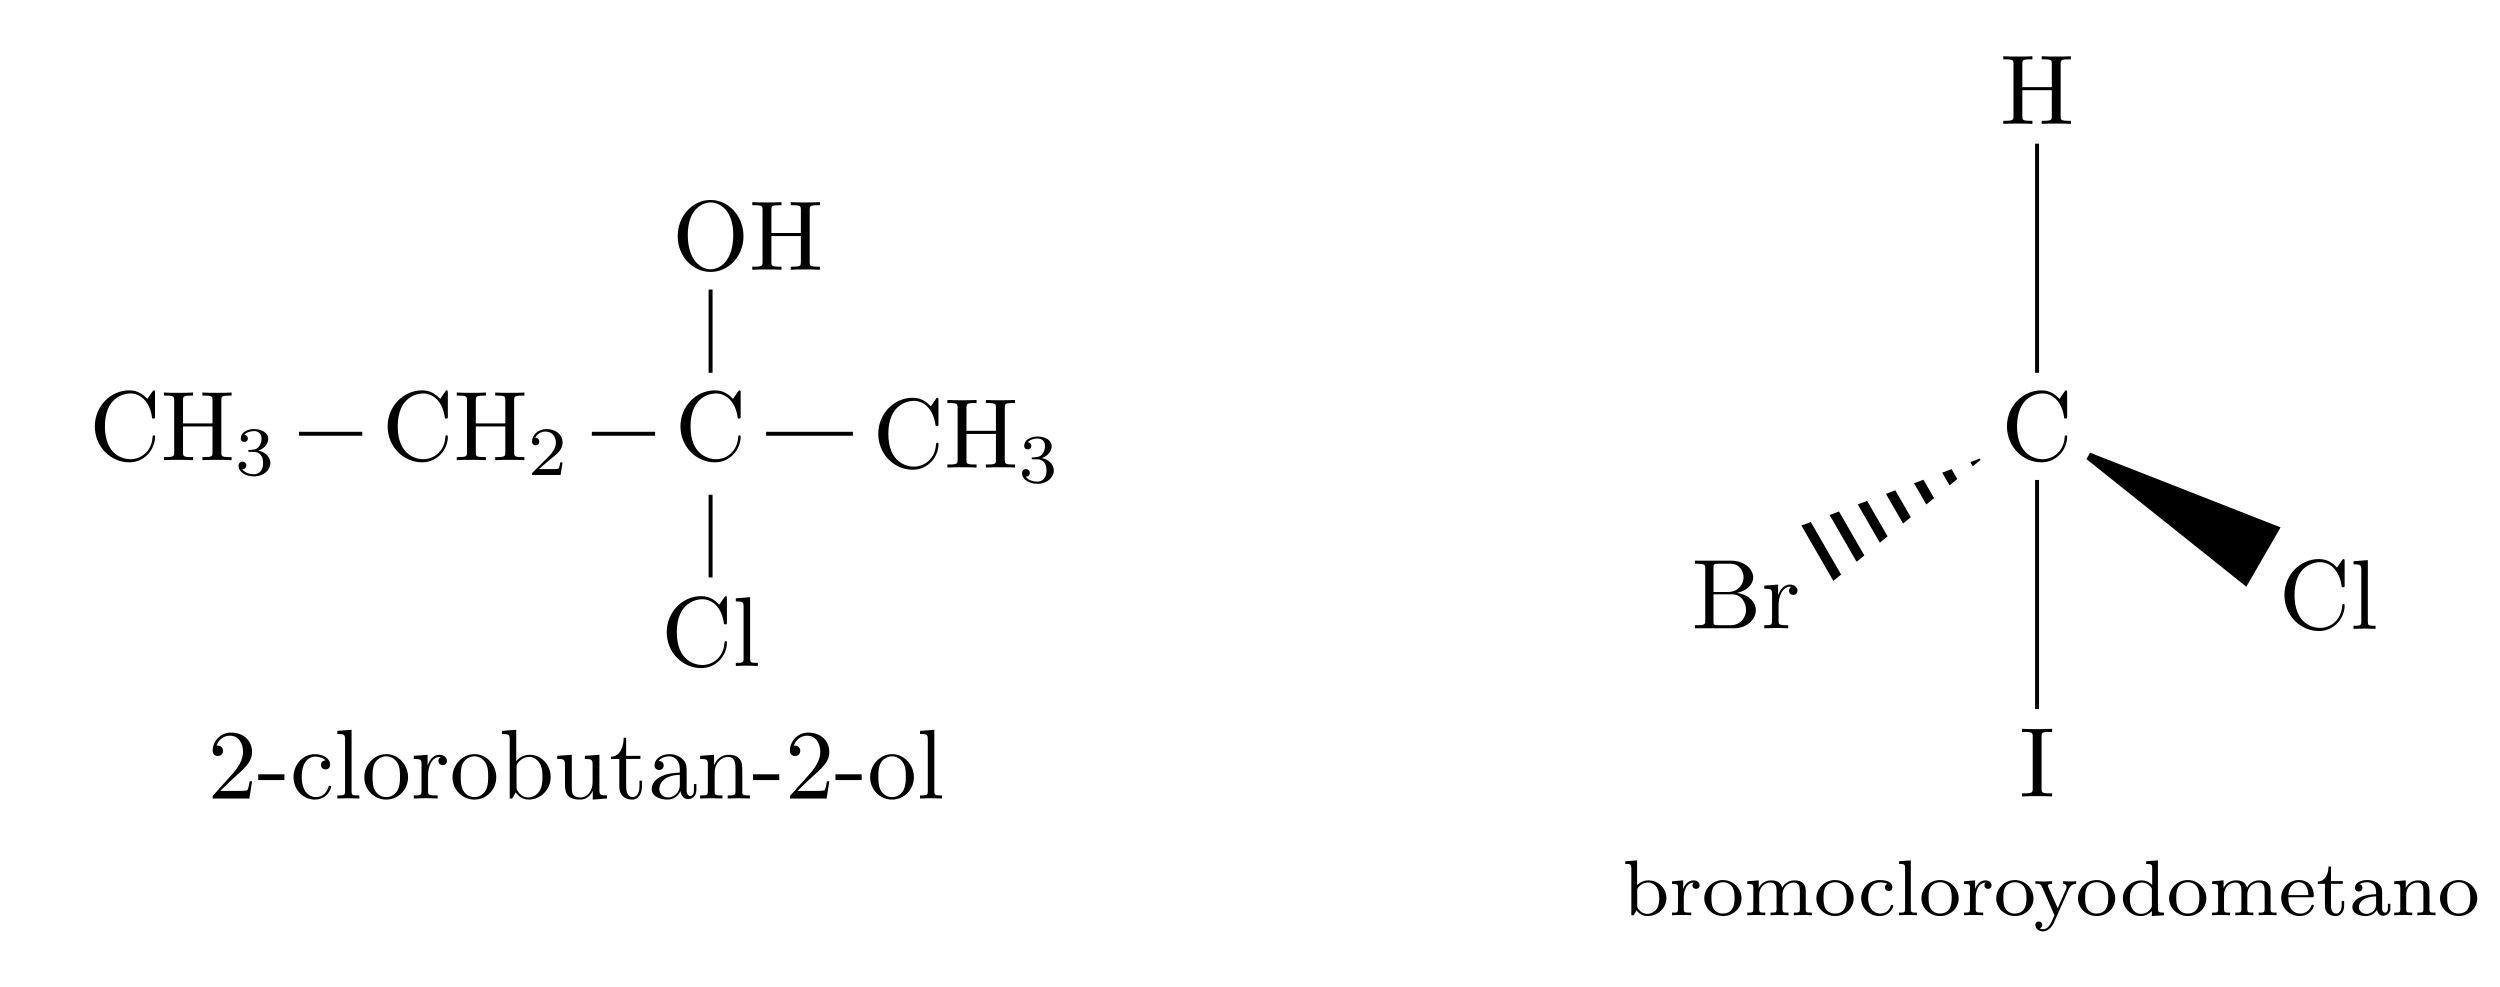
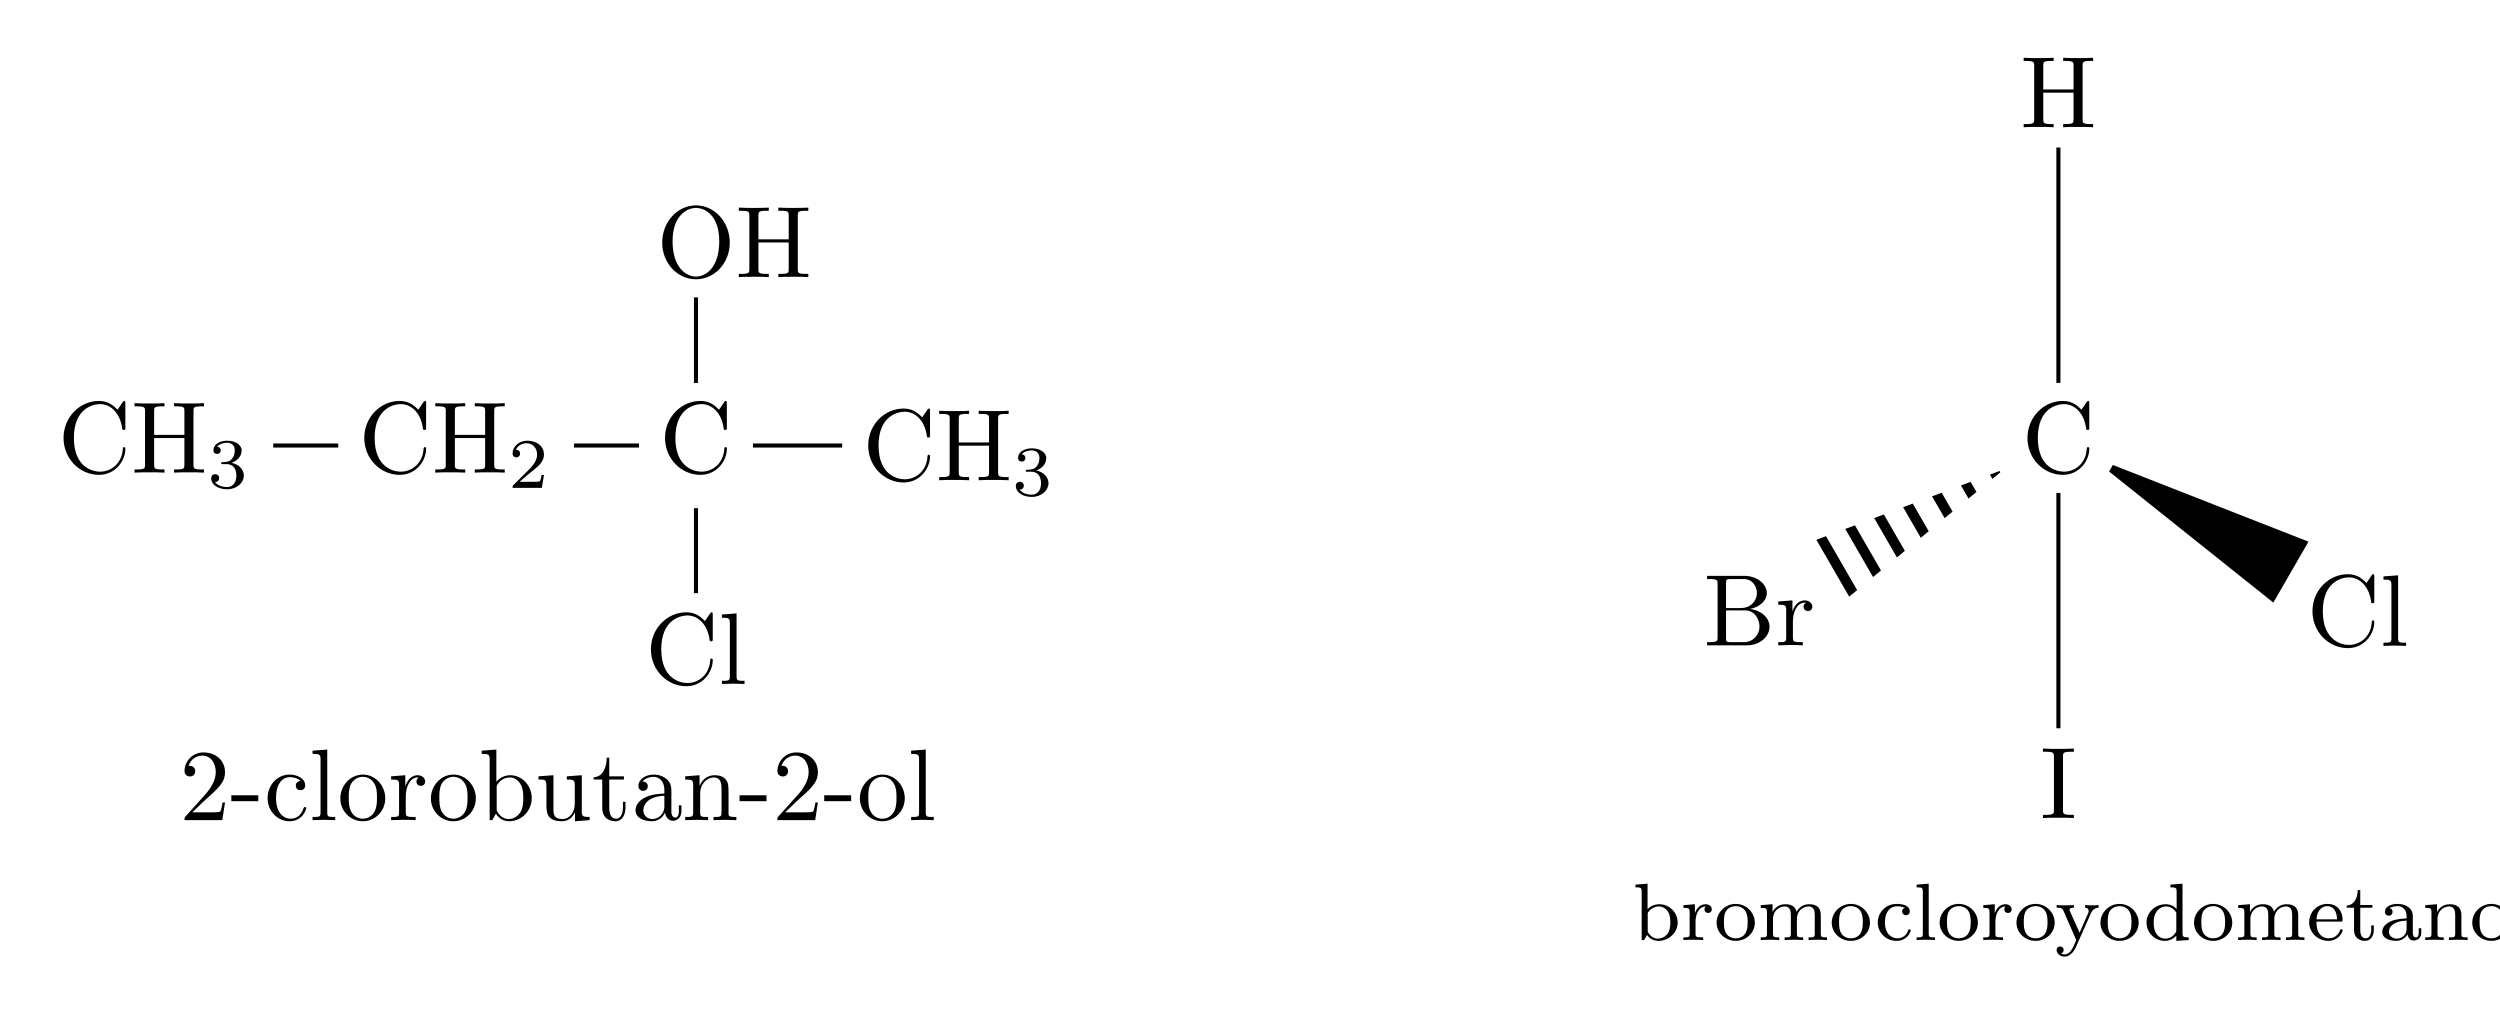
- <svg xmlns="http://www.w3.org/2000/svg" xmlns:xlink="http://www.w3.org/1999/xlink" width="251.816pt" height="99.411pt" viewBox="0 0 251.816 99.411">
+ <svg xmlns="http://www.w3.org/2000/svg" xmlns:xlink="http://www.w3.org/1999/xlink" width="245.174pt" height="99.411pt" viewBox="0 0 245.174 99.411">
  <defs>
    <g>
      <g id="glyph-0-0">
        <path d="M 0.562 -3.406 C 0.562 -1.344 2.172 0.219 4.031 0.219 C 5.656 0.219 6.625 -1.172 6.625 -2.328 C 6.625 -2.422 6.625 -2.5 6.5 -2.5 C 6.391 -2.5 6.391 -2.438 6.375 -2.328 C 6.297 -0.906 5.234 -0.094 4.141 -0.094 C 3.531 -0.094 1.578 -0.422 1.578 -3.406 C 1.578 -6.375 3.531 -6.719 4.141 -6.719 C 5.219 -6.719 6.109 -5.812 6.312 -4.359 C 6.328 -4.219 6.328 -4.188 6.469 -4.188 C 6.625 -4.188 6.625 -4.219 6.625 -4.422 L 6.625 -6.781 C 6.625 -6.953 6.625 -7.031 6.516 -7.031 C 6.484 -7.031 6.438 -7.031 6.359 -6.906 L 5.859 -6.172 C 5.5 -6.531 4.984 -7.031 4.031 -7.031 C 2.156 -7.031 0.562 -5.438 0.562 -3.406 Z M 0.562 -3.406 " />
      </g>
      <g id="glyph-0-1">
        <path d="M 6.109 -6.031 C 6.109 -6.391 6.125 -6.5 6.891 -6.5 L 7.141 -6.5 L 7.141 -6.812 C 6.781 -6.781 6.047 -6.781 5.672 -6.781 C 5.297 -6.781 4.547 -6.781 4.203 -6.812 L 4.203 -6.5 L 4.438 -6.5 C 5.203 -6.5 5.219 -6.391 5.219 -6.031 L 5.219 -3.703 L 2.25 -3.703 L 2.25 -6.031 C 2.25 -6.391 2.266 -6.5 3.031 -6.5 L 3.266 -6.5 L 3.266 -6.812 C 2.922 -6.781 2.188 -6.781 1.797 -6.781 C 1.422 -6.781 0.672 -6.781 0.328 -6.812 L 0.328 -6.5 L 0.562 -6.5 C 1.328 -6.5 1.359 -6.391 1.359 -6.031 L 1.359 -0.781 C 1.359 -0.422 1.328 -0.312 0.562 -0.312 L 0.328 -0.312 L 0.328 0 C 0.672 -0.031 1.422 -0.031 1.797 -0.031 C 2.172 -0.031 2.922 -0.031 3.266 0 L 3.266 -0.312 L 3.031 -0.312 C 2.266 -0.312 2.25 -0.422 2.25 -0.781 L 2.25 -3.391 L 5.219 -3.391 L 5.219 -0.781 C 5.219 -0.422 5.203 -0.312 4.438 -0.312 L 4.203 -0.312 L 4.203 0 C 4.547 -0.031 5.281 -0.031 5.656 -0.031 C 6.047 -0.031 6.781 -0.031 7.141 0 L 7.141 -0.312 L 6.891 -0.312 C 6.125 -0.312 6.109 -0.422 6.109 -0.781 Z M 6.109 -6.031 " />
      </g>
      <g id="glyph-0-2">
        <path d="M 1.766 -6.922 L 0.328 -6.812 L 0.328 -6.5 C 1.031 -6.5 1.109 -6.438 1.109 -5.938 L 1.109 -0.75 C 1.109 -0.312 1 -0.312 0.328 -0.312 L 0.328 0 C 0.656 -0.016 1.188 -0.031 1.438 -0.031 C 1.688 -0.031 2.172 -0.016 2.547 0 L 2.547 -0.312 C 1.875 -0.312 1.766 -0.312 1.766 -0.75 Z M 1.766 -6.922 " />
      </g>
      <g id="glyph-0-3">
        <path d="M 7.188 -3.375 C 7.188 -5.406 5.688 -7.031 3.875 -7.031 C 2.078 -7.031 0.562 -5.438 0.562 -3.375 C 0.562 -1.328 2.094 0.219 3.875 0.219 C 5.688 0.219 7.188 -1.359 7.188 -3.375 Z M 3.875 -0.047 C 2.922 -0.047 1.578 -0.922 1.578 -3.516 C 1.578 -6.094 3.047 -6.781 3.875 -6.781 C 4.734 -6.781 6.156 -6.078 6.156 -3.516 C 6.156 -0.875 4.797 -0.047 3.875 -0.047 Z M 3.875 -0.047 " />
      </g>
      <g id="glyph-0-4">
        <path d="M 1.266 -0.766 L 2.328 -1.797 C 3.875 -3.172 4.469 -3.703 4.469 -4.703 C 4.469 -5.844 3.578 -6.641 2.359 -6.641 C 1.234 -6.641 0.5 -5.719 0.5 -4.828 C 0.5 -4.281 1 -4.281 1.031 -4.281 C 1.203 -4.281 1.547 -4.391 1.547 -4.812 C 1.547 -5.062 1.359 -5.328 1.016 -5.328 C 0.938 -5.328 0.922 -5.328 0.891 -5.312 C 1.109 -5.969 1.656 -6.328 2.234 -6.328 C 3.141 -6.328 3.562 -5.516 3.562 -4.703 C 3.562 -3.906 3.078 -3.125 2.516 -2.5 L 0.609 -0.375 C 0.5 -0.266 0.5 -0.234 0.5 0 L 4.203 0 L 4.469 -1.734 L 4.234 -1.734 C 4.172 -1.438 4.109 -1 4 -0.844 C 3.938 -0.766 3.281 -0.766 3.062 -0.766 Z M 1.266 -0.766 " />
      </g>
      <g id="glyph-0-5">
        <path d="M 2.75 -1.859 L 2.75 -2.438 L 0.109 -2.438 L 0.109 -1.859 Z M 2.75 -1.859 " />
      </g>
      <g id="glyph-0-6">
        <path d="M 1.172 -2.172 C 1.172 -3.797 1.984 -4.219 2.516 -4.219 C 2.609 -4.219 3.234 -4.203 3.578 -3.844 C 3.172 -3.812 3.109 -3.516 3.109 -3.391 C 3.109 -3.125 3.297 -2.938 3.562 -2.938 C 3.828 -2.938 4.031 -3.094 4.031 -3.406 C 4.031 -4.078 3.266 -4.469 2.5 -4.469 C 1.25 -4.469 0.344 -3.391 0.344 -2.156 C 0.344 -0.875 1.328 0.109 2.484 0.109 C 3.812 0.109 4.141 -1.094 4.141 -1.188 C 4.141 -1.281 4.031 -1.281 4 -1.281 C 3.922 -1.281 3.891 -1.25 3.875 -1.188 C 3.594 -0.266 2.938 -0.141 2.578 -0.141 C 2.047 -0.141 1.172 -0.562 1.172 -2.172 Z M 1.172 -2.172 " />
      </g>
      <g id="glyph-0-7">
        <path d="M 4.688 -2.141 C 4.688 -3.406 3.703 -4.469 2.5 -4.469 C 1.25 -4.469 0.281 -3.375 0.281 -2.141 C 0.281 -0.844 1.312 0.109 2.484 0.109 C 3.688 0.109 4.688 -0.875 4.688 -2.141 Z M 2.5 -0.141 C 2.062 -0.141 1.625 -0.344 1.359 -0.812 C 1.109 -1.25 1.109 -1.859 1.109 -2.219 C 1.109 -2.609 1.109 -3.141 1.344 -3.578 C 1.609 -4.031 2.078 -4.25 2.484 -4.25 C 2.922 -4.25 3.344 -4.031 3.609 -3.594 C 3.875 -3.172 3.875 -2.594 3.875 -2.219 C 3.875 -1.859 3.875 -1.312 3.656 -0.875 C 3.422 -0.422 2.984 -0.141 2.5 -0.141 Z M 2.5 -0.141 " />
      </g>
      <g id="glyph-0-8">
        <path d="M 1.672 -3.312 L 1.672 -4.406 L 0.281 -4.297 L 0.281 -3.984 C 0.984 -3.984 1.062 -3.922 1.062 -3.422 L 1.062 -0.75 C 1.062 -0.312 0.953 -0.312 0.281 -0.312 L 0.281 0 C 0.672 -0.016 1.141 -0.031 1.422 -0.031 C 1.812 -0.031 2.281 -0.031 2.688 0 L 2.688 -0.312 L 2.469 -0.312 C 1.734 -0.312 1.719 -0.422 1.719 -0.781 L 1.719 -2.312 C 1.719 -3.297 2.141 -4.188 2.891 -4.188 C 2.953 -4.188 2.984 -4.188 3 -4.172 C 2.969 -4.172 2.766 -4.047 2.766 -3.781 C 2.766 -3.516 2.984 -3.359 3.203 -3.359 C 3.375 -3.359 3.625 -3.484 3.625 -3.797 C 3.625 -4.109 3.312 -4.406 2.891 -4.406 C 2.156 -4.406 1.797 -3.734 1.672 -3.312 Z M 1.672 -3.312 " />
      </g>
      <g id="glyph-0-9">
        <path d="M 1.719 -3.766 L 1.719 -6.922 L 0.281 -6.812 L 0.281 -6.5 C 0.984 -6.5 1.062 -6.438 1.062 -5.938 L 1.062 0 L 1.312 0 C 1.312 -0.016 1.391 -0.156 1.672 -0.625 C 1.812 -0.391 2.234 0.109 2.969 0.109 C 4.156 0.109 5.188 -0.875 5.188 -2.156 C 5.188 -3.422 4.219 -4.406 3.078 -4.406 C 2.297 -4.406 1.875 -3.938 1.719 -3.766 Z M 1.75 -1.141 L 1.75 -3.188 C 1.75 -3.375 1.75 -3.391 1.859 -3.547 C 2.25 -4.109 2.797 -4.188 3.031 -4.188 C 3.484 -4.188 3.844 -3.922 4.078 -3.547 C 4.344 -3.141 4.359 -2.578 4.359 -2.156 C 4.359 -1.797 4.344 -1.203 4.062 -0.75 C 3.844 -0.438 3.469 -0.109 2.938 -0.109 C 2.484 -0.109 2.125 -0.344 1.891 -0.719 C 1.75 -0.922 1.75 -0.953 1.75 -1.141 Z M 1.75 -1.141 " />
      </g>
      <g id="glyph-0-10">
        <path d="M 3.891 -0.781 L 3.891 0.109 L 5.328 0 L 5.328 -0.312 C 4.641 -0.312 4.562 -0.375 4.562 -0.875 L 4.562 -4.406 L 3.094 -4.297 L 3.094 -3.984 C 3.781 -3.984 3.875 -3.922 3.875 -3.422 L 3.875 -1.656 C 3.875 -0.781 3.391 -0.109 2.656 -0.109 C 1.828 -0.109 1.781 -0.578 1.781 -1.094 L 1.781 -4.406 L 0.312 -4.297 L 0.312 -3.984 C 1.094 -3.984 1.094 -3.953 1.094 -3.078 L 1.094 -1.578 C 1.094 -0.797 1.094 0.109 2.609 0.109 C 3.172 0.109 3.609 -0.172 3.891 -0.781 Z M 3.891 -0.781 " />
      </g>
      <g id="glyph-0-11">
        <path d="M 1.719 -3.984 L 3.156 -3.984 L 3.156 -4.297 L 1.719 -4.297 L 1.719 -6.125 L 1.469 -6.125 C 1.469 -5.312 1.172 -4.25 0.188 -4.203 L 0.188 -3.984 L 1.031 -3.984 L 1.031 -1.234 C 1.031 -0.016 1.969 0.109 2.328 0.109 C 3.031 0.109 3.312 -0.594 3.312 -1.234 L 3.312 -1.797 L 3.062 -1.797 L 3.062 -1.25 C 3.062 -0.516 2.766 -0.141 2.391 -0.141 C 1.719 -0.141 1.719 -1.047 1.719 -1.219 Z M 1.719 -3.984 " />
      </g>
      <g id="glyph-0-12">
        <path d="M 3.312 -0.75 C 3.359 -0.359 3.625 0.062 4.094 0.062 C 4.312 0.062 4.922 -0.078 4.922 -0.891 L 4.922 -1.453 L 4.672 -1.453 L 4.672 -0.891 C 4.672 -0.312 4.422 -0.25 4.312 -0.25 C 3.984 -0.25 3.938 -0.703 3.938 -0.75 L 3.938 -2.734 C 3.938 -3.156 3.938 -3.547 3.578 -3.922 C 3.188 -4.312 2.688 -4.469 2.219 -4.469 C 1.391 -4.469 0.703 -4 0.703 -3.344 C 0.703 -3.047 0.906 -2.875 1.172 -2.875 C 1.453 -2.875 1.625 -3.078 1.625 -3.328 C 1.625 -3.453 1.578 -3.781 1.109 -3.781 C 1.391 -4.141 1.875 -4.25 2.188 -4.25 C 2.688 -4.25 3.25 -3.859 3.25 -2.969 L 3.25 -2.609 C 2.734 -2.578 2.047 -2.547 1.422 -2.25 C 0.672 -1.906 0.422 -1.391 0.422 -0.953 C 0.422 -0.141 1.391 0.109 2.016 0.109 C 2.672 0.109 3.125 -0.297 3.312 -0.75 Z M 3.25 -2.391 L 3.25 -1.391 C 3.25 -0.453 2.531 -0.109 2.078 -0.109 C 1.594 -0.109 1.188 -0.453 1.188 -0.953 C 1.188 -1.5 1.609 -2.328 3.25 -2.391 Z M 3.25 -2.391 " />
      </g>
      <g id="glyph-0-13">
        <path d="M 1.094 -3.422 L 1.094 -0.75 C 1.094 -0.312 0.984 -0.312 0.312 -0.312 L 0.312 0 C 0.672 -0.016 1.172 -0.031 1.453 -0.031 C 1.703 -0.031 2.219 -0.016 2.562 0 L 2.562 -0.312 C 1.891 -0.312 1.781 -0.312 1.781 -0.75 L 1.781 -2.594 C 1.781 -3.625 2.5 -4.188 3.125 -4.188 C 3.766 -4.188 3.875 -3.656 3.875 -3.078 L 3.875 -0.75 C 3.875 -0.312 3.766 -0.312 3.094 -0.312 L 3.094 0 C 3.438 -0.016 3.953 -0.031 4.219 -0.031 C 4.469 -0.031 5 -0.016 5.328 0 L 5.328 -0.312 C 4.812 -0.312 4.562 -0.312 4.562 -0.609 L 4.562 -2.516 C 4.562 -3.375 4.562 -3.672 4.25 -4.031 C 4.109 -4.203 3.781 -4.406 3.203 -4.406 C 2.469 -4.406 2 -3.984 1.719 -3.359 L 1.719 -4.406 L 0.312 -4.297 L 0.312 -3.984 C 1.016 -3.984 1.094 -3.922 1.094 -3.422 Z M 1.094 -3.422 " />
      </g>
      <g id="glyph-0-14">
        <path d="M 2.25 -6.031 C 2.25 -6.391 2.266 -6.5 3.062 -6.5 L 3.312 -6.5 L 3.312 -6.812 C 2.969 -6.781 2.188 -6.781 1.797 -6.781 C 1.422 -6.781 0.625 -6.781 0.281 -6.812 L 0.281 -6.5 L 0.531 -6.5 C 1.328 -6.5 1.359 -6.391 1.359 -6.031 L 1.359 -0.781 C 1.359 -0.422 1.328 -0.312 0.531 -0.312 L 0.281 -0.312 L 0.281 0 C 0.625 -0.031 1.422 -0.031 1.797 -0.031 C 2.188 -0.031 2.969 -0.031 3.312 0 L 3.312 -0.312 L 3.062 -0.312 C 2.266 -0.312 2.25 -0.422 2.25 -0.781 Z M 2.25 -6.031 " />
      </g>
      <g id="glyph-0-15">
        <path d="M 2.219 -3.656 L 2.219 -6.094 C 2.219 -6.438 2.234 -6.5 2.703 -6.5 L 3.938 -6.5 C 4.906 -6.5 5.25 -5.656 5.25 -5.125 C 5.25 -4.484 4.766 -3.656 3.656 -3.656 Z M 4.562 -3.562 C 5.531 -3.75 6.219 -4.391 6.219 -5.125 C 6.219 -5.984 5.297 -6.812 4 -6.812 L 0.359 -6.812 L 0.359 -6.5 L 0.594 -6.5 C 1.359 -6.5 1.391 -6.391 1.391 -6.031 L 1.391 -0.781 C 1.391 -0.422 1.359 -0.312 0.594 -0.312 L 0.359 -0.312 L 0.359 0 L 4.266 0 C 5.594 0 6.484 -0.891 6.484 -1.828 C 6.484 -2.688 5.672 -3.438 4.562 -3.562 Z M 3.953 -0.312 L 2.703 -0.312 C 2.234 -0.312 2.219 -0.375 2.219 -0.703 L 2.219 -3.422 L 4.094 -3.422 C 5.078 -3.422 5.5 -2.5 5.5 -1.828 C 5.5 -1.125 4.969 -0.312 3.953 -0.312 Z M 3.953 -0.312 " />
      </g>
      <g id="glyph-1-0">
        <path d="M 1.906 -2.328 C 2.453 -2.328 2.844 -1.953 2.844 -1.203 C 2.844 -0.344 2.328 -0.078 1.938 -0.078 C 1.656 -0.078 1.031 -0.156 0.75 -0.578 C 1.078 -0.578 1.156 -0.812 1.156 -0.969 C 1.156 -1.188 0.984 -1.344 0.766 -1.344 C 0.578 -1.344 0.375 -1.219 0.375 -0.938 C 0.375 -0.281 1.094 0.141 1.938 0.141 C 2.906 0.141 3.578 -0.516 3.578 -1.203 C 3.578 -1.75 3.141 -2.297 2.375 -2.453 C 3.094 -2.719 3.359 -3.234 3.359 -3.672 C 3.359 -4.219 2.734 -4.625 1.953 -4.625 C 1.188 -4.625 0.594 -4.25 0.594 -3.688 C 0.594 -3.453 0.75 -3.328 0.953 -3.328 C 1.172 -3.328 1.312 -3.484 1.312 -3.672 C 1.312 -3.875 1.172 -4.031 0.953 -4.047 C 1.203 -4.344 1.672 -4.422 1.938 -4.422 C 2.25 -4.422 2.688 -4.266 2.688 -3.672 C 2.688 -3.375 2.594 -3.047 2.406 -2.844 C 2.188 -2.578 1.984 -2.562 1.641 -2.531 C 1.469 -2.516 1.453 -2.516 1.422 -2.516 C 1.406 -2.516 1.344 -2.5 1.344 -2.422 C 1.344 -2.328 1.406 -2.328 1.531 -2.328 Z M 1.906 -2.328 " />
      </g>
      <g id="glyph-1-1">
        <path d="M 3.516 -1.266 L 3.281 -1.266 C 3.266 -1.109 3.188 -0.703 3.094 -0.641 C 3.047 -0.594 2.516 -0.594 2.406 -0.594 L 1.125 -0.594 C 1.859 -1.234 2.109 -1.438 2.516 -1.766 C 3.031 -2.172 3.516 -2.609 3.516 -3.266 C 3.516 -4.109 2.781 -4.625 1.891 -4.625 C 1.031 -4.625 0.438 -4.016 0.438 -3.375 C 0.438 -3.031 0.734 -2.984 0.812 -2.984 C 0.969 -2.984 1.172 -3.109 1.172 -3.359 C 1.172 -3.484 1.125 -3.734 0.766 -3.734 C 0.984 -4.219 1.453 -4.375 1.781 -4.375 C 2.484 -4.375 2.844 -3.828 2.844 -3.266 C 2.844 -2.656 2.406 -2.188 2.188 -1.938 L 0.516 -0.266 C 0.438 -0.203 0.438 -0.188 0.438 0 L 3.312 0 Z M 3.516 -1.266 " />
      </g>
      <g id="glyph-2-0">
        <path d="M 1.469 -5.531 L 0.281 -5.438 L 0.281 -5.172 C 0.828 -5.172 0.891 -5.125 0.891 -4.734 L 0.891 0 L 1.125 0 L 1.422 -0.5 C 1.609 -0.219 1.984 0.078 2.531 0.078 C 3.531 0.078 4.422 -0.703 4.422 -1.719 C 4.422 -2.719 3.594 -3.516 2.625 -3.516 C 1.984 -3.516 1.609 -3.172 1.469 -3.031 Z M 1.484 -2.516 C 1.484 -2.672 1.484 -2.688 1.609 -2.828 C 1.844 -3.125 2.219 -3.297 2.578 -3.297 C 2.984 -3.297 3.297 -3.047 3.453 -2.812 C 3.594 -2.594 3.703 -2.312 3.703 -1.734 C 3.703 -1.547 3.703 -0.984 3.422 -0.609 C 3.125 -0.25 2.75 -0.141 2.5 -0.141 C 2.109 -0.141 1.797 -0.344 1.578 -0.656 C 1.484 -0.812 1.484 -0.812 1.484 -0.969 Z M 1.484 -2.516 " />
      </g>
      <g id="glyph-2-1">
        <path d="M 1.469 -1.812 C 1.469 -2.422 1.719 -3.281 2.484 -3.297 C 2.438 -3.266 2.344 -3.203 2.344 -3.016 C 2.344 -2.766 2.547 -2.656 2.703 -2.656 C 2.891 -2.656 3.062 -2.781 3.062 -3.016 C 3.062 -3.297 2.812 -3.516 2.453 -3.516 C 1.938 -3.516 1.578 -3.125 1.422 -2.672 L 1.406 -2.672 L 1.406 -3.516 L 0.281 -3.422 L 0.281 -3.156 C 0.828 -3.156 0.891 -3.109 0.891 -2.719 L 0.891 -0.625 C 0.891 -0.266 0.781 -0.266 0.281 -0.266 L 0.281 0 C 0.594 -0.031 1.031 -0.031 1.219 -0.031 C 1.688 -0.031 1.703 -0.031 2.219 0 L 2.219 -0.266 L 2.062 -0.266 C 1.484 -0.266 1.469 -0.344 1.469 -0.641 Z M 1.469 -1.812 " />
      </g>
      <g id="glyph-2-2">
        <path d="M 3.984 -1.703 C 3.984 -2.688 3.156 -3.547 2.109 -3.547 C 1.062 -3.547 0.234 -2.688 0.234 -1.703 C 0.234 -0.703 1.094 0.078 2.109 0.078 C 3.141 0.078 3.984 -0.703 3.984 -1.703 Z M 2.109 -0.172 C 1.688 -0.172 1.344 -0.375 1.172 -0.656 C 0.969 -0.984 0.953 -1.375 0.953 -1.766 C 0.953 -2.078 0.953 -2.547 1.188 -2.891 C 1.406 -3.172 1.734 -3.328 2.109 -3.328 C 2.531 -3.328 2.875 -3.125 3.047 -2.859 C 3.266 -2.516 3.281 -2.094 3.281 -1.766 C 3.281 -1.406 3.266 -0.969 3.031 -0.625 C 2.828 -0.312 2.469 -0.172 2.109 -0.172 Z M 2.109 -0.172 " />
      </g>
      <g id="glyph-2-3">
        <path d="M 6.219 -2.422 C 6.219 -3.062 5.938 -3.516 5.078 -3.516 C 4.344 -3.516 3.969 -3.016 3.844 -2.781 C 3.703 -3.359 3.25 -3.516 2.734 -3.516 C 1.953 -3.516 1.594 -2.969 1.484 -2.75 L 1.484 -3.516 L 0.328 -3.422 L 0.328 -3.156 C 0.875 -3.156 0.938 -3.109 0.938 -2.719 L 0.938 -0.625 C 0.938 -0.266 0.844 -0.266 0.328 -0.266 L 0.328 0 C 0.672 -0.031 1.016 -0.031 1.234 -0.031 C 1.469 -0.031 1.797 -0.031 2.141 0 L 2.141 -0.266 C 1.641 -0.266 1.531 -0.266 1.531 -0.625 L 1.531 -2.062 C 1.531 -2.906 2.172 -3.297 2.672 -3.297 C 3.188 -3.297 3.281 -2.891 3.281 -2.453 L 3.281 -0.625 C 3.281 -0.266 3.172 -0.266 2.672 -0.266 L 2.672 0 C 3.016 -0.031 3.359 -0.031 3.578 -0.031 C 3.812 -0.031 4.141 -0.031 4.484 0 L 4.484 -0.266 C 3.969 -0.266 3.875 -0.266 3.875 -0.625 L 3.875 -2.062 C 3.875 -2.906 4.516 -3.297 5.016 -3.297 C 5.531 -3.297 5.625 -2.891 5.625 -2.453 L 5.625 -0.625 C 5.625 -0.266 5.516 -0.266 5.016 -0.266 L 5.016 0 C 5.359 -0.031 5.703 -0.031 5.922 -0.031 C 6.156 -0.031 6.484 -0.031 6.828 0 L 6.828 -0.266 C 6.312 -0.266 6.219 -0.266 6.219 -0.625 Z M 6.219 -2.422 " />
      </g>
      <g id="glyph-2-4">
        <path d="M 2.938 -3.156 C 2.703 -3.094 2.672 -2.906 2.672 -2.812 C 2.672 -2.594 2.828 -2.438 3.047 -2.438 C 3.266 -2.438 3.422 -2.578 3.422 -2.828 C 3.422 -3.312 2.891 -3.547 2.141 -3.547 C 1.031 -3.547 0.281 -2.672 0.281 -1.719 C 0.281 -0.703 1.109 0.078 2.109 0.078 C 3.234 0.078 3.516 -0.859 3.516 -0.953 C 3.516 -1.047 3.406 -1.047 3.391 -1.047 C 3.328 -1.047 3.297 -1.047 3.266 -0.969 C 3.219 -0.797 2.984 -0.172 2.188 -0.172 C 1.703 -0.172 0.984 -0.547 0.984 -1.734 C 0.984 -2.875 1.578 -3.312 2.156 -3.312 C 2.234 -3.312 2.656 -3.312 2.938 -3.156 Z M 2.938 -3.156 " />
      </g>
      <g id="glyph-2-5">
        <path d="M 1.516 -5.531 L 0.328 -5.438 L 0.328 -5.172 C 0.875 -5.172 0.938 -5.125 0.938 -4.734 L 0.938 -0.625 C 0.938 -0.266 0.844 -0.266 0.328 -0.266 L 0.328 0 C 0.641 -0.031 1.094 -0.031 1.234 -0.031 C 1.391 -0.031 1.812 -0.031 2.125 0 L 2.125 -0.266 C 1.625 -0.266 1.516 -0.266 1.516 -0.625 Z M 1.516 -5.531 " />
      </g>
      <g id="glyph-2-6">
        <path d="M 3.531 -2.625 C 3.734 -3.078 4.031 -3.156 4.281 -3.172 L 4.281 -3.438 C 4.016 -3.406 4 -3.406 3.656 -3.406 C 3.625 -3.406 3.203 -3.406 2.969 -3.438 L 2.969 -3.172 C 3.203 -3.156 3.312 -3.031 3.312 -2.844 C 3.312 -2.797 3.312 -2.734 3.266 -2.641 L 2.422 -0.719 L 1.484 -2.812 C 1.438 -2.922 1.438 -2.938 1.438 -2.969 C 1.438 -3.156 1.688 -3.172 1.859 -3.172 L 1.859 -3.438 C 1.5 -3.406 1.156 -3.406 0.984 -3.406 C 0.812 -3.406 0.438 -3.406 0.172 -3.438 L 0.172 -3.172 C 0.594 -3.172 0.703 -3.156 0.844 -2.859 L 2.094 0 C 1.734 0.844 1.5 1.406 0.938 1.406 C 0.734 1.406 0.609 1.312 0.609 1.312 C 0.672 1.297 0.859 1.203 0.859 0.969 C 0.859 0.75 0.688 0.625 0.516 0.625 C 0.344 0.625 0.172 0.734 0.172 0.984 C 0.172 1.328 0.516 1.625 0.938 1.625 C 1.656 1.625 2.031 0.766 2.062 0.688 Z M 3.531 -2.625 " />
      </g>
      <g id="glyph-2-7">
        <path d="M 2.625 -5.438 L 2.625 -5.172 C 3.156 -5.172 3.234 -5.125 3.234 -4.734 L 3.234 -3.047 C 2.953 -3.359 2.578 -3.516 2.156 -3.516 C 1.156 -3.516 0.281 -2.734 0.281 -1.719 C 0.281 -0.734 1.078 0.078 2.078 0.078 C 2.547 0.078 2.938 -0.141 3.203 -0.422 L 3.203 0.078 L 4.422 0 L 4.422 -0.266 C 3.875 -0.266 3.812 -0.312 3.812 -0.703 L 3.812 -5.531 Z M 3.203 -0.984 C 3.203 -0.844 3.203 -0.812 3.078 -0.656 C 2.859 -0.328 2.5 -0.141 2.125 -0.141 C 1.75 -0.141 1.438 -0.328 1.25 -0.625 C 1.031 -0.938 0.984 -1.328 0.984 -1.703 C 0.984 -2.172 1.062 -2.5 1.25 -2.766 C 1.438 -3.062 1.797 -3.297 2.203 -3.297 C 2.578 -3.297 2.969 -3.094 3.203 -2.688 Z M 3.203 -0.984 " />
      </g>
      <g id="glyph-2-8">
        <path d="M 3.297 -1.812 C 3.469 -1.812 3.516 -1.812 3.516 -2 C 3.516 -2.703 3.125 -3.547 2 -3.547 C 1.016 -3.547 0.234 -2.734 0.234 -1.75 C 0.234 -0.719 1.094 0.078 2.109 0.078 C 3.109 0.078 3.516 -0.766 3.516 -0.953 C 3.516 -0.984 3.484 -1.062 3.391 -1.062 C 3.297 -1.062 3.281 -1.016 3.266 -0.969 C 2.984 -0.188 2.297 -0.172 2.156 -0.172 C 1.797 -0.172 1.422 -0.328 1.188 -0.703 C 0.953 -1.062 0.953 -1.578 0.953 -1.812 Z M 0.953 -2.031 C 1.031 -3.141 1.703 -3.328 2 -3.328 C 2.938 -3.328 2.969 -2.203 2.969 -2.031 Z M 0.953 -2.031 " />
      </g>
      <g id="glyph-2-9">
        <path d="M 1.484 -3.172 L 2.672 -3.172 L 2.672 -3.438 L 1.484 -3.438 L 1.484 -4.906 L 1.234 -4.906 C 1.234 -4.172 0.906 -3.422 0.156 -3.391 L 0.156 -3.172 L 0.875 -3.172 L 0.875 -1 C 0.875 -0.062 1.594 0.078 1.953 0.078 C 2.5 0.078 2.812 -0.391 2.812 -1 L 2.812 -1.438 L 2.562 -1.438 L 2.562 -1.016 C 2.562 -0.469 2.312 -0.172 2.016 -0.172 C 1.484 -0.172 1.484 -0.859 1.484 -0.984 Z M 1.484 -3.172 " />
      </g>
      <g id="glyph-2-10">
        <path d="M 3.344 -2.375 C 3.344 -3.156 2.594 -3.547 1.859 -3.547 C 1.203 -3.547 0.609 -3.297 0.609 -2.766 C 0.609 -2.531 0.781 -2.391 0.984 -2.391 C 1.219 -2.391 1.359 -2.547 1.359 -2.766 C 1.359 -2.953 1.25 -3.094 1.062 -3.125 C 1.359 -3.328 1.797 -3.328 1.844 -3.328 C 2.297 -3.328 2.734 -3.016 2.734 -2.359 L 2.734 -2.125 C 2.281 -2.094 1.75 -2.078 1.188 -1.844 C 0.484 -1.531 0.344 -1.078 0.344 -0.812 C 0.344 -0.125 1.156 0.078 1.703 0.078 C 2.281 0.078 2.641 -0.25 2.828 -0.562 C 2.859 -0.266 3.062 0.047 3.422 0.047 C 3.5 0.047 4.172 0.016 4.172 -0.719 L 4.172 -1.156 L 3.922 -1.156 L 3.922 -0.719 C 3.922 -0.391 3.812 -0.266 3.641 -0.266 C 3.344 -0.266 3.344 -0.625 3.344 -0.719 Z M 2.734 -1.125 C 2.734 -0.344 2.094 -0.141 1.766 -0.141 C 1.359 -0.141 1 -0.422 1 -0.812 C 1 -1.328 1.5 -1.875 2.734 -1.906 Z M 2.734 -1.125 " />
      </g>
      <g id="glyph-2-11">
        <path d="M 3.875 -2.422 C 3.875 -3.078 3.562 -3.516 2.734 -3.516 C 1.938 -3.516 1.578 -2.938 1.484 -2.75 L 1.484 -3.516 L 0.328 -3.422 L 0.328 -3.156 C 0.875 -3.156 0.938 -3.109 0.938 -2.719 L 0.938 -0.625 C 0.938 -0.266 0.844 -0.266 0.328 -0.266 L 0.328 0 C 0.672 -0.031 1.016 -0.031 1.234 -0.031 C 1.469 -0.031 1.797 -0.031 2.141 0 L 2.141 -0.266 C 1.641 -0.266 1.531 -0.266 1.531 -0.625 L 1.531 -2.062 C 1.531 -2.906 2.172 -3.297 2.656 -3.297 C 3.141 -3.297 3.266 -2.953 3.266 -2.453 L 3.266 -0.625 C 3.266 -0.266 3.172 -0.266 2.656 -0.266 L 2.656 0 C 3 -0.031 3.359 -0.031 3.562 -0.031 C 3.797 -0.031 4.141 -0.031 4.484 0 L 4.484 -0.266 C 3.969 -0.266 3.875 -0.266 3.875 -0.625 Z M 3.875 -2.422 " />
      </g>
    </g>
    <clipPath id="clip-0">
-       <path clip-rule="nonzero" d="M 181 46 L 200 46 L 200 59 L 181 59 Z M 181 46 " />
+       <path clip-rule="nonzero" d="M 178 46 L 197 46 L 197 59 L 178 59 Z M 178 46 " />
    </clipPath>
    <clipPath id="clip-1">
-       <path clip-rule="nonzero" d="M 184.668 58.512 L 181.449 52.938 L 199.863 46.02 L 184.668 58.512 " />
+       <path clip-rule="nonzero" d="M 181.348 58.512 L 178.129 52.938 L 196.543 46.02 L 181.348 58.512 " />
+     </clipPath>
+     <clipPath id="clip-2">
+       <path clip-rule="nonzero" d="M 210 86 L 245.176 86 L 245.176 93 L 210 93 Z M 210 86 " />
    </clipPath>
  </defs>
  <g fill="rgb(0%, 0%, 0%)" fill-opacity="1">
-     <use xlink:href="#glyph-0-0" x="8.99" y="46.35" />
-   </g>
-   <g fill="rgb(0%, 0%, 0%)" fill-opacity="1">
-     <use xlink:href="#glyph-0-1" x="16.185" y="46.35" />
-   </g>
-   <g fill="rgb(0%, 0%, 0%)" fill-opacity="1">
-     <use xlink:href="#glyph-1-0" x="23.657" y="47.844" />
-   </g>
-   <g fill="rgb(0%, 0%, 0%)" fill-opacity="1">
-     <use xlink:href="#glyph-0-0" x="38.484" y="46.35" />
-   </g>
-   <g fill="rgb(0%, 0%, 0%)" fill-opacity="1">
-     <use xlink:href="#glyph-0-1" x="45.679" y="46.35" />
-   </g>
-   <g fill="rgb(0%, 0%, 0%)" fill-opacity="1">
-     <use xlink:href="#glyph-1-1" x="53.151" y="47.844" />
-   </g>
-   <path fill="none" stroke-width="0.399" stroke-linecap="butt" stroke-linejoin="miter" stroke="rgb(0%, 0%, 0%)" stroke-opacity="1" stroke-miterlimit="10" d="M 17.533 2.659 L 23.904 2.659 " transform="matrix(1, 0, 0, -1, 12.588, 46.35)" />
-   <g fill="rgb(0%, 0%, 0%)" fill-opacity="1">
-     <use xlink:href="#glyph-0-0" x="67.977" y="46.35" />
-   </g>
-   <path fill="none" stroke-width="0.399" stroke-linecap="butt" stroke-linejoin="miter" stroke="rgb(0%, 0%, 0%)" stroke-opacity="1" stroke-miterlimit="10" d="M 47.025 2.659 L 53.396 2.659 " transform="matrix(1, 0, 0, -1, 12.588, 46.35)" />
-   <g fill="rgb(0%, 0%, 0%)" fill-opacity="1">
-     <use xlink:href="#glyph-0-0" x="66.594" y="67.078" />
-     <use xlink:href="#glyph-0-2" x="73.789" y="67.078" />
-   </g>
-   <path fill="none" stroke-width="0.399" stroke-linecap="butt" stroke-linejoin="miter" stroke="rgb(0%, 0%, 0%)" stroke-opacity="1" stroke-miterlimit="10" d="M 58.986 -3.486 L 58.986 -11.818 " transform="matrix(1, 0, 0, -1, 12.588, 46.35)" />
-   <g fill="rgb(0%, 0%, 0%)" fill-opacity="1">
-     <use xlink:href="#glyph-0-3" x="67.701" y="27.172" />
-   </g>
-   <g fill="rgb(0%, 0%, 0%)" fill-opacity="1">
-     <use xlink:href="#glyph-0-1" x="75.449" y="27.172" />
-   </g>
-   <path fill="none" stroke-width="0.399" stroke-linecap="butt" stroke-linejoin="miter" stroke="rgb(0%, 0%, 0%)" stroke-opacity="1" stroke-miterlimit="10" d="M 58.986 8.799 L 58.986 17.186 " transform="matrix(1, 0, 0, -1, 12.588, 46.35)" />
-   <g fill="rgb(0%, 0%, 0%)" fill-opacity="1">
-     <use xlink:href="#glyph-0-0" x="87.903" y="47.097" />
-   </g>
-   <g fill="rgb(0%, 0%, 0%)" fill-opacity="1">
-     <use xlink:href="#glyph-0-1" x="95.098" y="47.097" />
-   </g>
-   <g fill="rgb(0%, 0%, 0%)" fill-opacity="1">
-     <use xlink:href="#glyph-1-0" x="102.57" y="48.592" />
-   </g>
-   <path fill="none" stroke-width="0.399" stroke-linecap="butt" stroke-linejoin="miter" stroke="rgb(0%, 0%, 0%)" stroke-opacity="1" stroke-miterlimit="10" d="M 64.58 2.659 L 73.322 2.659 " transform="matrix(1, 0, 0, -1, 12.588, 46.35)" />
-   <g fill="rgb(0%, 0%, 0%)" fill-opacity="1">
-     <use xlink:href="#glyph-0-4" x="20.918" y="80.431" />
-     <use xlink:href="#glyph-0-5" x="25.899" y="80.431" />
-     <use xlink:href="#glyph-0-6" x="29.22" y="80.431" />
-     <use xlink:href="#glyph-0-2" x="33.647" y="80.431" />
-     <use xlink:href="#glyph-0-7" x="36.415" y="80.431" />
-     <use xlink:href="#glyph-0-8" x="41.396" y="80.431" />
-     <use xlink:href="#glyph-0-7" x="45.298" y="80.431" />
-     <use xlink:href="#glyph-0-9" x="50.28" y="80.431" />
-     <use xlink:href="#glyph-0-10" x="55.815" y="80.431" />
-     <use xlink:href="#glyph-0-11" x="61.35" y="80.431" />
-     <use xlink:href="#glyph-0-12" x="65.225" y="80.431" />
-     <use xlink:href="#glyph-0-13" x="70.206" y="80.431" />
-     <use xlink:href="#glyph-0-5" x="75.741" y="80.431" />
-     <use xlink:href="#glyph-0-4" x="79.062" y="80.431" />
-     <use xlink:href="#glyph-0-5" x="84.043" y="80.431" />
-     <use xlink:href="#glyph-0-7" x="87.364" y="80.431" />
-     <use xlink:href="#glyph-0-2" x="92.345" y="80.431" />
-   </g>
-   <g fill="rgb(0%, 0%, 0%)" fill-opacity="1">
-     <use xlink:href="#glyph-0-0" x="201.591" y="46.35" />
-   </g>
-   <g fill="rgb(0%, 0%, 0%)" fill-opacity="1">
-     <use xlink:href="#glyph-0-1" x="201.452" y="12.477" />
-   </g>
-   <path fill="none" stroke-width="0.399" stroke-linecap="butt" stroke-linejoin="miter" stroke="rgb(0%, 0%, 0%)" stroke-opacity="1" stroke-miterlimit="10" d="M -0.001 8.799 L -0.001 31.881 " transform="matrix(1, 0, 0, -1, 205.188, 46.35)" />
-   <g fill="rgb(0%, 0%, 0%)" fill-opacity="1">
-     <use xlink:href="#glyph-0-14" x="203.39" y="80.223" />
-   </g>
-   <path fill="none" stroke-width="0.399" stroke-linecap="butt" stroke-linejoin="miter" stroke="rgb(0%, 0%, 0%)" stroke-opacity="1" stroke-miterlimit="10" d="M -0.001 -1.994 L -0.001 -25.072 " transform="matrix(1, 0, 0, -1, 205.188, 46.35)" />
-   <g fill="rgb(0%, 0%, 0%)" fill-opacity="1">
-     <use xlink:href="#glyph-0-0" x="229.542" y="63.342" />
-     <use xlink:href="#glyph-0-2" x="236.737" y="63.342" />
-   </g>
-   <path fill-rule="nonzero" fill="rgb(0%, 0%, 0%)" fill-opacity="1" stroke-width="0.399" stroke-linecap="butt" stroke-linejoin="miter" stroke="rgb(0%, 0%, 0%)" stroke-opacity="1" stroke-miterlimit="10" d="M 5.226 0.159 L 5.425 0.502 L 24.238 -6.873 L 21.019 -12.447 Z M 5.226 0.159 " transform="matrix(1, 0, 0, -1, 205.188, 46.35)" />
-   <g fill="rgb(0%, 0%, 0%)" fill-opacity="1">
-     <use xlink:href="#glyph-0-15" x="170.374" y="63.286" />
-     <use xlink:href="#glyph-0-8" x="177.431" y="63.286" />
+     <use xlink:href="#glyph-0-0" x="5.669" y="46.35" />
+   </g>
+   <g fill="rgb(0%, 0%, 0%)" fill-opacity="1">
+     <use xlink:href="#glyph-0-1" x="12.865" y="46.35" />
+   </g>
+   <g fill="rgb(0%, 0%, 0%)" fill-opacity="1">
+     <use xlink:href="#glyph-1-0" x="20.337" y="47.844" />
+   </g>
+   <g fill="rgb(0%, 0%, 0%)" fill-opacity="1">
+     <use xlink:href="#glyph-0-0" x="35.163" y="46.35" />
+   </g>
+   <g fill="rgb(0%, 0%, 0%)" fill-opacity="1">
+     <use xlink:href="#glyph-0-1" x="42.358" y="46.35" />
+   </g>
+   <g fill="rgb(0%, 0%, 0%)" fill-opacity="1">
+     <use xlink:href="#glyph-1-1" x="49.83" y="47.844" />
+   </g>
+   <path fill="none" stroke-width="0.399" stroke-linecap="butt" stroke-linejoin="miter" stroke="rgb(0%, 0%, 0%)" stroke-opacity="1" stroke-miterlimit="10" d="M 17.53 2.659 L 23.905 2.659 " transform="matrix(1, 0, 0, -1, 9.267, 46.35)" />
+   <g fill="rgb(0%, 0%, 0%)" fill-opacity="1">
+     <use xlink:href="#glyph-0-0" x="64.657" y="46.35" />
+   </g>
+   <path fill="none" stroke-width="0.399" stroke-linecap="butt" stroke-linejoin="miter" stroke="rgb(0%, 0%, 0%)" stroke-opacity="1" stroke-miterlimit="10" d="M 47.026 2.659 L 53.397 2.659 " transform="matrix(1, 0, 0, -1, 9.267, 46.35)" />
+   <g fill="rgb(0%, 0%, 0%)" fill-opacity="1">
+     <use xlink:href="#glyph-0-0" x="63.273" y="67.078" />
+     <use xlink:href="#glyph-0-2" x="70.468" y="67.078" />
+   </g>
+   <path fill="none" stroke-width="0.399" stroke-linecap="butt" stroke-linejoin="miter" stroke="rgb(0%, 0%, 0%)" stroke-opacity="1" stroke-miterlimit="10" d="M 58.987 -3.486 L 58.987 -11.818 " transform="matrix(1, 0, 0, -1, 9.267, 46.35)" />
+   <g fill="rgb(0%, 0%, 0%)" fill-opacity="1">
+     <use xlink:href="#glyph-0-3" x="64.38" y="27.172" />
+   </g>
+   <g fill="rgb(0%, 0%, 0%)" fill-opacity="1">
+     <use xlink:href="#glyph-0-1" x="72.129" y="27.172" />
+   </g>
+   <path fill="none" stroke-width="0.399" stroke-linecap="butt" stroke-linejoin="miter" stroke="rgb(0%, 0%, 0%)" stroke-opacity="1" stroke-miterlimit="10" d="M 58.987 8.799 L 58.987 17.186 " transform="matrix(1, 0, 0, -1, 9.267, 46.35)" />
+   <g fill="rgb(0%, 0%, 0%)" fill-opacity="1">
+     <use xlink:href="#glyph-0-0" x="84.582" y="47.097" />
+   </g>
+   <g fill="rgb(0%, 0%, 0%)" fill-opacity="1">
+     <use xlink:href="#glyph-0-1" x="91.777" y="47.097" />
+   </g>
+   <g fill="rgb(0%, 0%, 0%)" fill-opacity="1">
+     <use xlink:href="#glyph-1-0" x="99.249" y="48.592" />
+   </g>
+   <path fill="none" stroke-width="0.399" stroke-linecap="butt" stroke-linejoin="miter" stroke="rgb(0%, 0%, 0%)" stroke-opacity="1" stroke-miterlimit="10" d="M 64.577 2.659 L 73.323 2.659 " transform="matrix(1, 0, 0, -1, 9.267, 46.35)" />
+   <g fill="rgb(0%, 0%, 0%)" fill-opacity="1">
+     <use xlink:href="#glyph-0-4" x="17.597" y="80.431" />
+     <use xlink:href="#glyph-0-5" x="22.578" y="80.431" />
+     <use xlink:href="#glyph-0-6" x="25.899" y="80.431" />
+     <use xlink:href="#glyph-0-2" x="30.326" y="80.431" />
+     <use xlink:href="#glyph-0-7" x="33.094" y="80.431" />
+     <use xlink:href="#glyph-0-8" x="38.075" y="80.431" />
+     <use xlink:href="#glyph-0-7" x="41.977" y="80.431" />
+     <use xlink:href="#glyph-0-9" x="46.959" y="80.431" />
+     <use xlink:href="#glyph-0-10" x="52.494" y="80.431" />
+     <use xlink:href="#glyph-0-11" x="58.029" y="80.431" />
+     <use xlink:href="#glyph-0-12" x="61.904" y="80.431" />
+     <use xlink:href="#glyph-0-13" x="66.885" y="80.431" />
+     <use xlink:href="#glyph-0-5" x="72.42" y="80.431" />
+     <use xlink:href="#glyph-0-4" x="75.741" y="80.431" />
+     <use xlink:href="#glyph-0-5" x="80.722" y="80.431" />
+     <use xlink:href="#glyph-0-7" x="84.043" y="80.431" />
+     <use xlink:href="#glyph-0-2" x="89.024" y="80.431" />
+   </g>
+   <g fill="rgb(0%, 0%, 0%)" fill-opacity="1">
+     <use xlink:href="#glyph-0-0" x="198.27" y="46.35" />
+   </g>
+   <g fill="rgb(0%, 0%, 0%)" fill-opacity="1">
+     <use xlink:href="#glyph-0-1" x="198.132" y="12.477" />
+   </g>
+   <path fill="none" stroke-width="0.399" stroke-linecap="butt" stroke-linejoin="miter" stroke="rgb(0%, 0%, 0%)" stroke-opacity="1" stroke-miterlimit="10" d="M -0.001 8.799 L -0.001 31.881 " transform="matrix(1, 0, 0, -1, 201.868, 46.35)" />
+   <g fill="rgb(0%, 0%, 0%)" fill-opacity="1">
+     <use xlink:href="#glyph-0-14" x="200.069" y="80.223" />
+   </g>
+   <path fill="none" stroke-width="0.399" stroke-linecap="butt" stroke-linejoin="miter" stroke="rgb(0%, 0%, 0%)" stroke-opacity="1" stroke-miterlimit="10" d="M -0.001 -1.994 L -0.001 -25.072 " transform="matrix(1, 0, 0, -1, 201.868, 46.35)" />
+   <g fill="rgb(0%, 0%, 0%)" fill-opacity="1">
+     <use xlink:href="#glyph-0-0" x="226.221" y="63.342" />
+     <use xlink:href="#glyph-0-2" x="233.416" y="63.342" />
+   </g>
+   <path fill-rule="nonzero" fill="rgb(0%, 0%, 0%)" fill-opacity="1" stroke-width="0.399" stroke-linecap="butt" stroke-linejoin="miter" stroke="rgb(0%, 0%, 0%)" stroke-opacity="1" stroke-miterlimit="10" d="M 5.226 0.159 L 5.425 0.502 L 24.237 -6.873 L 21.019 -12.447 Z M 5.226 0.159 " transform="matrix(1, 0, 0, -1, 201.868, 46.35)" />
+   <g fill="rgb(0%, 0%, 0%)" fill-opacity="1">
+     <use xlink:href="#glyph-0-15" x="167.053" y="63.286" />
+     <use xlink:href="#glyph-0-8" x="174.11" y="63.286" />
  </g>
  <g clip-path="url(#clip-0)">
    <g clip-path="url(#clip-1)">
-       <path fill="none" stroke-width="6.434" stroke-linecap="butt" stroke-linejoin="miter" stroke="rgb(0%, 0%, 0%)" stroke-opacity="1" stroke-dasharray="0.996 1.993" stroke-miterlimit="10" d="M -22.129 -9.373 L -5.325 0.33 " transform="matrix(1, 0, 0, -1, 205.188, 46.35)" />
+       <path fill="none" stroke-width="6.434" stroke-linecap="butt" stroke-linejoin="miter" stroke="rgb(0%, 0%, 0%)" stroke-opacity="1" stroke-dasharray="0.996 1.993" stroke-miterlimit="10" d="M -22.13 -9.373 L -5.325 0.33 " transform="matrix(1, 0, 0, -1, 201.868, 46.35)" />
    </g>
  </g>
  <g fill="rgb(0%, 0%, 0%)" fill-opacity="1">
-     <use xlink:href="#glyph-2-0" x="163.428" y="92.192" />
-     <use xlink:href="#glyph-2-1" x="168.133" y="92.192" />
-     <use xlink:href="#glyph-2-2" x="171.433" y="92.192" />
-     <use xlink:href="#glyph-2-3" x="175.668" y="92.192" />
-     <use xlink:href="#glyph-2-2" x="182.724" y="92.192" />
-   </g>
-   <g fill="rgb(0%, 0%, 0%)" fill-opacity="1">
-     <use xlink:href="#glyph-2-4" x="187.19" y="92.192" />
-     <use xlink:href="#glyph-2-5" x="190.954" y="92.192" />
-     <use xlink:href="#glyph-2-2" x="193.306" y="92.192" />
-     <use xlink:href="#glyph-2-1" x="197.54" y="92.192" />
-     <use xlink:href="#glyph-2-2" x="200.84" y="92.192" />
-   </g>
-   <g fill="rgb(0%, 0%, 0%)" fill-opacity="1">
-     <use xlink:href="#glyph-2-6" x="204.844" y="92.192" />
-   </g>
-   <g fill="rgb(0%, 0%, 0%)" fill-opacity="1">
-     <use xlink:href="#glyph-2-2" x="209.074" y="92.192" />
-   </g>
-   <g fill="rgb(0%, 0%, 0%)" fill-opacity="1">
-     <use xlink:href="#glyph-2-7" x="213.548" y="92.192" />
-     <use xlink:href="#glyph-2-2" x="218.253" y="92.192" />
-     <use xlink:href="#glyph-2-3" x="222.487" y="92.192" />
-     <use xlink:href="#glyph-2-8" x="229.544" y="92.192" />
-     <use xlink:href="#glyph-2-9" x="233.307" y="92.192" />
-     <use xlink:href="#glyph-2-10" x="236.601" y="92.192" />
-     <use xlink:href="#glyph-2-11" x="240.835" y="92.192" />
-     <use xlink:href="#glyph-2-2" x="245.54" y="92.192" />
+     <use xlink:href="#glyph-2-0" x="160.107" y="92.192" />
+     <use xlink:href="#glyph-2-1" x="164.812" y="92.192" />
+     <use xlink:href="#glyph-2-2" x="168.112" y="92.192" />
+     <use xlink:href="#glyph-2-3" x="172.347" y="92.192" />
+     <use xlink:href="#glyph-2-2" x="179.403" y="92.192" />
+   </g>
+   <g fill="rgb(0%, 0%, 0%)" fill-opacity="1">
+     <use xlink:href="#glyph-2-4" x="183.869" y="92.192" />
+     <use xlink:href="#glyph-2-5" x="187.633" y="92.192" />
+     <use xlink:href="#glyph-2-2" x="189.985" y="92.192" />
+     <use xlink:href="#glyph-2-1" x="194.219" y="92.192" />
+     <use xlink:href="#glyph-2-2" x="197.519" y="92.192" />
+   </g>
+   <g fill="rgb(0%, 0%, 0%)" fill-opacity="1">
+     <use xlink:href="#glyph-2-6" x="201.523" y="92.192" />
+   </g>
+   <g fill="rgb(0%, 0%, 0%)" fill-opacity="1">
+     <use xlink:href="#glyph-2-2" x="205.753" y="92.192" />
+   </g>
+   <g clip-path="url(#clip-2)">
+     <g fill="rgb(0%, 0%, 0%)" fill-opacity="1">
+       <use xlink:href="#glyph-2-7" x="210.227" y="92.192" />
+       <use xlink:href="#glyph-2-2" x="214.932" y="92.192" />
+       <use xlink:href="#glyph-2-3" x="219.166" y="92.192" />
+       <use xlink:href="#glyph-2-8" x="226.223" y="92.192" />
+       <use xlink:href="#glyph-2-9" x="229.986" y="92.192" />
+       <use xlink:href="#glyph-2-10" x="233.28" y="92.192" />
+       <use xlink:href="#glyph-2-11" x="237.514" y="92.192" />
+       <use xlink:href="#glyph-2-2" x="242.219" y="92.192" />
+     </g>
  </g>
</svg>
